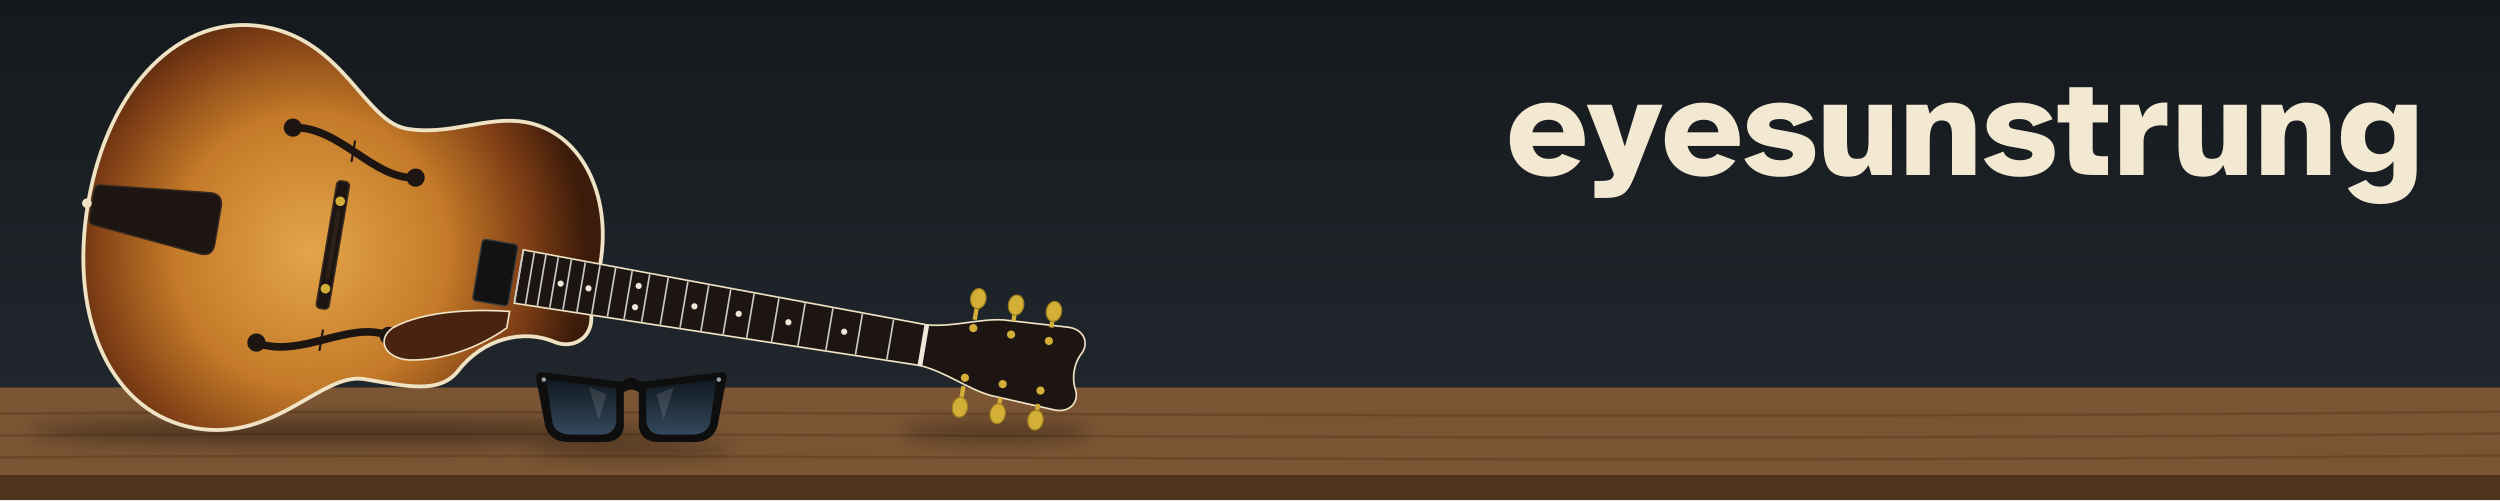
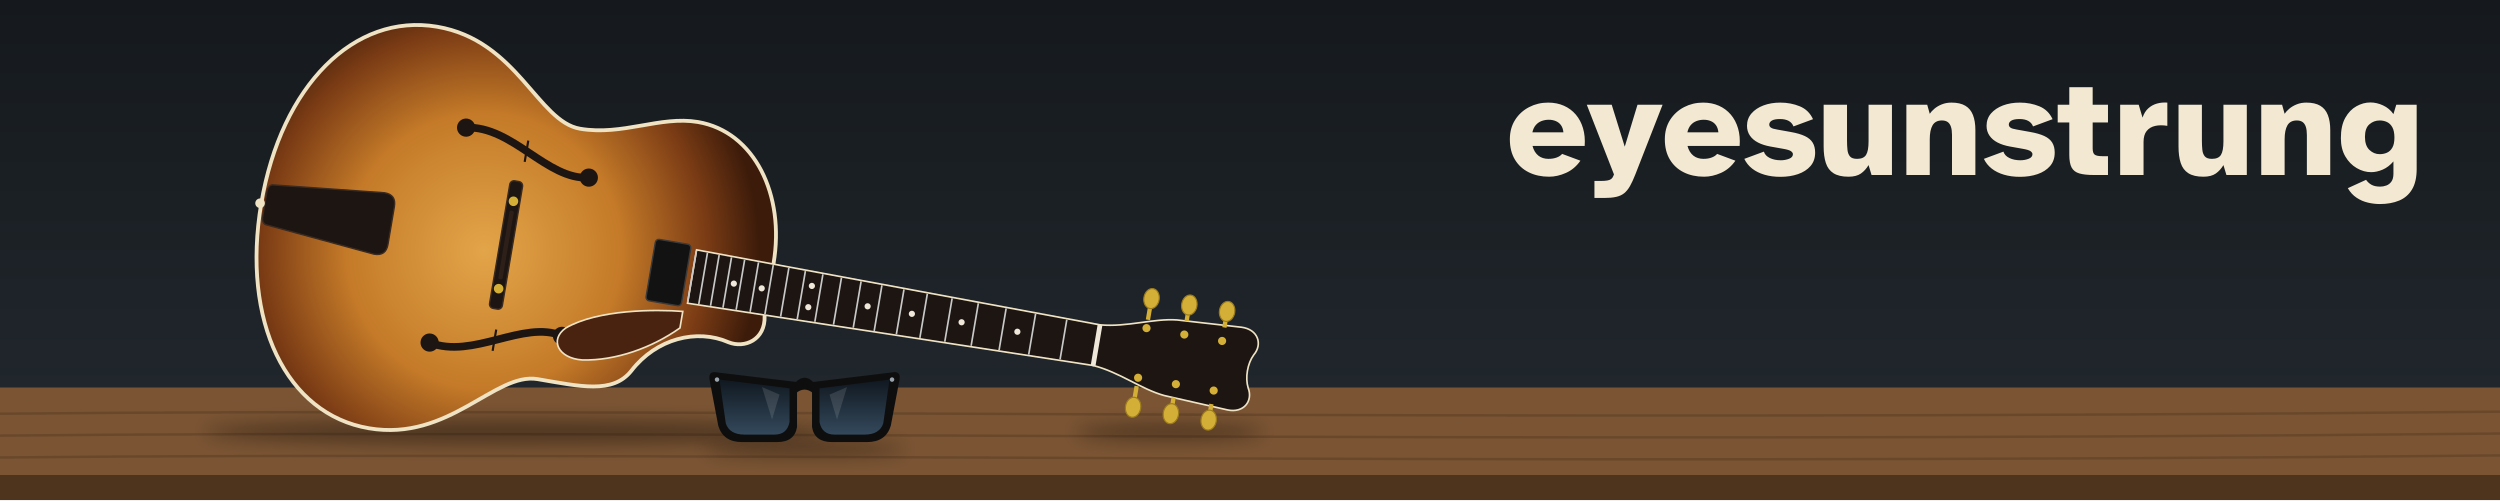
<svg xmlns="http://www.w3.org/2000/svg" viewBox="0 0 1200 240" role="img" aria-labelledby="banner-title banner-desc">
  <defs>
    <linearGradient id="wall" x1="0" y1="0" x2="0" y2="1">
      <stop offset="0" stop-color="#15191d" />
      <stop offset="1" stop-color="#232a30" />
    </linearGradient>
    <radialGradient id="finish" gradientUnits="userSpaceOnUse" cx="9.5" cy="0.4" r="11.5">
      <stop offset="0" stop-color="#e3a549" />
      <stop offset="0.5" stop-color="#c47a28" />
      <stop offset="0.8" stop-color="#7d3d15" />
      <stop offset="1" stop-color="#3c1b0a" />
    </radialGradient>
    <linearGradient id="lens" x1="0" y1="0" x2="0" y2="1">
      <stop offset="0" stop-color="#101820" />
      <stop offset="1" stop-color="#34495c" />
    </linearGradient>
    <filter id="soft" x="-20%" y="-200%" width="140%" height="500%">
      <feGaussianBlur stdDeviation="4" />
    </filter>
  </defs>
  <rect width="1200" height="240" fill="url(#wall)" />
  <g id="table">
    <rect x="0" y="186" width="1200" height="42" fill="#7a5433" />
    <path d="M 0 198.6 C 300 195.6, 700 202.6, 1200 197.6" fill="none" stroke="#5e3f24" stroke-width="1.2" opacity="0.6" />
    <path d="M 0 209.1 C 300 206.1, 700 213.1, 1200 208.1" fill="none" stroke="#5e3f24" stroke-width="1.2" opacity="0.6" />
    <path d="M 0 219.6 C 300 216.6, 700 223.6, 1200 218.6" fill="none" stroke="#5e3f24" stroke-width="1.2" opacity="0.6" />
    <rect x="0" y="228" width="1200" height="12" fill="#4f341d" />
  </g>
-   <ellipse cx="165.025" cy="207.402" rx="150" ry="6" fill="#000" opacity="0.35" filter="url(#soft)" />
-   <ellipse cx="478.079" cy="207.402" rx="45" ry="4" fill="#000" opacity="0.35" filter="url(#soft)" />
-   <g id="guitar" transform="translate(42.265 97.651) rotate(9.63) scale(11.5)">
+   <ellipse cx="248.161" cy="207.402" rx="150" ry="6" fill="#000" opacity="0.35" filter="url(#soft)" />
+   <ellipse cx="561.215" cy="207.402" rx="45" ry="4" fill="#000" opacity="0.35" filter="url(#soft)" />
+   <g id="guitar" transform="translate(125.401 97.651) rotate(9.63) scale(11.5)">
    <path id="guitar-body" d="M 0 0 C 0 -5, 2.5 -8.5, 6 -8.5 C 9.4 -8.5, 10.8 -5.3, 12.6 -5.3 C 14.4 -5.3, 15.8 -6.4, 17.4 -6.4 C 19.8 -6.4, 21.5 -4, 21.5 -1.12 L 21.5 1.12 C 21.7 2.1, 20.9 2.6, 20.2 2.45 C 18.8 2.1, 17.2 2.8, 16.4 4.3 C 15.8 5.4, 14.4 5.3, 12.6 5.3 C 10.8 5.3, 9.4 8.5, 6 8.5 C 2.5 8.5, 0 5, 0 0 Z" fill="url(#finish)" stroke="#efe3c4" stroke-width="0.16" />
    <path d="M 7.9 4.55 C 9.8 4.95, 11.6 2.95, 13.3 3.35" fill="none" stroke="#1c1512" stroke-width="0.32" stroke-linecap="round" />
    <circle cx="7.9" cy="4.55" r="0.38" fill="#1c1512" />
    <circle cx="13.3" cy="3.35" r="0.38" fill="#1c1512" />
    <line x1="10.55" y1="3.55" x2="10.55" y2="4.45" stroke="#1c1512" stroke-width="0.09" />
    <path d="M 7.9 -4.55 C 9.8 -4.95, 11.6 -2.95, 13.3 -3.35" fill="none" stroke="#1c1512" stroke-width="0.32" stroke-linecap="round" />
    <circle cx="7.9" cy="-4.55" r="0.38" fill="#1c1512" />
    <circle cx="13.3" cy="-3.35" r="0.38" fill="#1c1512" />
    <line x1="10.55" y1="-3.55" x2="10.55" y2="-4.45" stroke="#1c1512" stroke-width="0.09" />
    <path id="tailpiece" d="M 0.4 -0.85 L 5 -1.3 Q 5.5 -1.3 5.5 -0.8 L 5.5 0.8 Q 5.5 1.3 5 1.3 L 0.4 0.85 Q 0.15 0.85 0.15 0.5 L 0.15 -0.5 Q 0.15 -0.85 0.4 -0.85 Z" fill="#1c1512" stroke="#3a2a20" stroke-width="0.06" />
    <circle cx="-0.05" cy="0" r="0.2" fill="#efe3c4" />
    <g id="bridge">
      <rect x="10.094" y="-2.7" width="0.54" height="5.4" rx="0.18" fill="#1c1512" stroke="#3a2a20" stroke-width="0.06" />
      <rect x="10.274" y="-1.45" width="0.18" height="2.9" rx="0.06" fill="#2e2019" />
      <circle cx="10.364" cy="-1.85" r="0.2" fill="#d4af37" />
      <circle cx="10.364" cy="1.85" r="0.2" fill="#d4af37" />
    </g>
    <path id="pickguard" d="M 18.1 1.5 C 17 1.6, 14.6 2.0, 13.4 3.0 C 12.8 3.6, 13.3 4.3, 14.3 4.2 C 15.7 4.0, 17.1 3.2, 18.1 2.2 Z" fill="#4a2310" stroke="#efe3c4" stroke-width="0.07" />
    <path id="fretboard" d="M 18.238 -1.13 L 35.364 -0.86 L 35.364 0.86 L 18.238 1.13 Z" fill="#1c1512" stroke="#efe3c4" stroke-width="0.07" />
    <g stroke="#c9c9c9" stroke-width="0.07">
      <line x1="33.961" y1="-0.842" x2="33.961" y2="0.842" />
      <line x1="32.636" y1="-0.863" x2="32.636" y2="0.863" />
      <line x1="31.386" y1="-0.883" x2="31.386" y2="0.883" />
      <line x1="30.206" y1="-0.901" x2="30.206" y2="0.901" />
      <line x1="29.093" y1="-0.919" x2="29.093" y2="0.919" />
      <line x1="28.041" y1="-0.935" x2="28.041" y2="0.935" />
      <line x1="27.049" y1="-0.951" x2="27.049" y2="0.951" />
      <line x1="26.113" y1="-0.966" x2="26.113" y2="0.966" />
      <line x1="25.229" y1="-0.98" x2="25.229" y2="0.98" />
      <line x1="24.395" y1="-0.993" x2="24.395" y2="0.993" />
      <line x1="23.607" y1="-1.005" x2="23.607" y2="1.005" />
      <line x1="22.864" y1="-1.017" x2="22.864" y2="1.017" />
      <line x1="22.162" y1="-1.028" x2="22.162" y2="1.028" />
      <line x1="21.5" y1="-1.039" x2="21.5" y2="1.039" />
      <line x1="20.875" y1="-1.048" x2="20.875" y2="1.048" />
      <line x1="20.285" y1="-1.058" x2="20.285" y2="1.058" />
      <line x1="19.728" y1="-1.067" x2="19.728" y2="1.067" />
      <line x1="19.203" y1="-1.075" x2="19.203" y2="1.075" />
      <line x1="18.707" y1="-1.083" x2="18.707" y2="1.083" />
      <line x1="18.238" y1="-1.09" x2="18.238" y2="1.09" />
    </g>
    <g fill="#efe8da">
      <circle cx="32.011" cy="0" r="0.13" />
      <circle cx="29.649" cy="0" r="0.13" />
      <circle cx="27.545" cy="0" r="0.13" />
      <circle cx="25.671" cy="0" r="0.13" />
      <circle cx="23.235" cy="-0.45" r="0.13" />
      <circle cx="23.235" cy="0.45" r="0.13" />
      <circle cx="21.187" cy="0" r="0.13" />
      <circle cx="20.007" cy="0" r="0.13" />
    </g>
    <rect id="pickup" x="16.488" y="-1.3" width="1.5" height="2.6" rx="0.15" fill="#121212" stroke="#3a3a3a" stroke-width="0.06" />
    <path id="headstock" d="M 35.364 -0.86 C 36.5 -0.95, 37.5 -1.5, 38.5 -1.6 L 41.2 -1.75 C 41.9 -1.78, 42.2 -1.2, 41.9 -0.7 C 41.7 -0.3, 41.7 0.3, 41.9 0.7 C 42.2 1.2, 41.9 1.78, 41.2 1.75 L 38.5 1.6 C 37.5 1.5, 36.5 0.95, 35.364 0.86 Z" fill="#1c1512" stroke="#efe3c4" stroke-width="0.07" />
    <rect id="nut" x="35.264" y="-0.86" width="0.2" height="1.72" fill="#efe8da" />
    <rect x="37.21" y="-2.05" width="0.18" height="0.646" fill="#d4af37" />
    <ellipse cx="37.3" cy="-2.3" rx="0.32" ry="0.42" fill="#d4af37" stroke="#9c7c1c" stroke-width="0.05" />
    <circle cx="37.3" cy="-1.05" r="0.17" fill="#d4af37" />
    <rect x="37.21" y="1.404" width="0.18" height="0.646" fill="#d4af37" />
    <ellipse cx="37.3" cy="2.3" rx="0.32" ry="0.42" fill="#d4af37" stroke="#9c7c1c" stroke-width="0.05" />
    <circle cx="37.3" cy="1.05" r="0.17" fill="#d4af37" />
    <rect x="38.81" y="-2.05" width="0.18" height="0.43" fill="#d4af37" />
    <ellipse cx="38.9" cy="-2.3" rx="0.32" ry="0.42" fill="#d4af37" stroke="#9c7c1c" stroke-width="0.05" />
    <circle cx="38.9" cy="-1.05" r="0.17" fill="#d4af37" />
    <rect x="38.81" y="1.62" width="0.18" height="0.43" fill="#d4af37" />
    <ellipse cx="38.9" cy="2.3" rx="0.32" ry="0.42" fill="#d4af37" stroke="#9c7c1c" stroke-width="0.05" />
    <circle cx="38.9" cy="1.05" r="0.17" fill="#d4af37" />
    <rect x="40.41" y="-2.05" width="0.18" height="0.43" fill="#d4af37" />
    <ellipse cx="40.5" cy="-2.3" rx="0.32" ry="0.42" fill="#d4af37" stroke="#9c7c1c" stroke-width="0.05" />
    <circle cx="40.5" cy="-1.05" r="0.17" fill="#d4af37" />
    <rect x="40.41" y="1.62" width="0.18" height="0.43" fill="#d4af37" />
    <ellipse cx="40.5" cy="2.3" rx="0.32" ry="0.42" fill="#d4af37" stroke="#9c7c1c" stroke-width="0.05" />
    <circle cx="40.5" cy="1.05" r="0.17" fill="#d4af37" />
  </g>
-   <ellipse cx="303.038" cy="215.402" rx="48" ry="3" fill="#000" opacity="0.4" filter="url(#soft)" />
-   <g id="sunglasses" transform="translate(303.038 213.402) scale(0.6)">
+   <ellipse cx="386.174" cy="215.402" rx="48" ry="3" fill="#000" opacity="0.4" filter="url(#soft)" />
+   <g id="sunglasses" transform="translate(386.174 213.402) scale(0.6)">
    <g>
      <path d="M 6 -50 L 72 -58 Q 77 -58 76 -52 L 69 -15 Q 65 -2 50 -2 L 22 -2 Q 8 -2 6 -14 Z" fill="#0e0e0e" />
      <path d="M 12 -45 L 68 -52 L 63 -17 Q 60 -8 48 -8 L 24 -8 Q 14 -8 12 -18 Z" fill="url(#lens)" />
      <path d="M 20 -40 L 34 -46 L 26 -20 Z" fill="#fff" opacity="0.12" />
      <circle cx="70" cy="-52" r="1.8" fill="#9aa3ab" />
    </g>
    <g transform="scale(-1 1)">
      <path d="M 6 -50 L 72 -58 Q 77 -58 76 -52 L 69 -15 Q 65 -2 50 -2 L 22 -2 Q 8 -2 6 -14 Z" fill="#0e0e0e" />
      <path d="M 12 -45 L 68 -52 L 63 -17 Q 60 -8 48 -8 L 24 -8 Q 14 -8 12 -18 Z" fill="url(#lens)" />
      <path d="M 20 -40 L 34 -46 L 26 -20 Z" fill="#fff" opacity="0.12" />
      <circle cx="70" cy="-52" r="1.8" fill="#9aa3ab" />
    </g>
    <path d="M -7 -50 Q 0 -57 7 -50 L 7 -41 Q 0 -47 -7 -41 Z" fill="#0e0e0e" />
  </g>
  <path id="title" d="M743.57 84.82L743.57 84.82Q738.06 84.82 733.81 82.71Q729.56 80.60 727.15 76.59Q724.73 72.58 724.73 66.86L724.73 66.86Q724.73 61.49 727.25 57.55Q729.76 53.60 733.95 51.43Q738.13 49.25 743.09 49.25L743.09 49.25Q747.31 49.25 750.67 50.75Q754.04 52.24 756.39 55.00Q758.73 57.75 759.85 61.56Q760.98 65.37 760.64 70.06L760.64 70.06L735.61 70.06Q736.02 71.62 736.73 72.78Q737.45 73.94 738.43 74.72Q739.42 75.50 740.64 75.87Q741.87 76.25 743.23 76.25L743.23 76.25Q745.54 76.25 747.24 75.60Q748.94 74.96 749.82 73.87L749.82 73.87L758.60 77.13Q755.81 81.14 751.69 82.98Q747.58 84.82 743.57 84.82M735.54 63.53L735.54 63.53L750.44 63.53Q750.23 61.42 749.28 60.10Q748.33 58.77 746.80 58.13Q745.27 57.48 743.43 57.48L743.43 57.48Q741.60 57.48 739.96 58.09Q738.33 58.70 737.18 60.03Q736.02 61.36 735.54 63.53M770.02 95.02L765.33 95.02L765.33 86.86L768.18 86.86Q770.22 86.86 771.45 86.65Q772.67 86.45 773.35 85.94Q774.03 85.43 774.37 84.54L774.37 84.54L774.71 83.73L761.66 50.27L773.62 50.27L779.88 70.40L786.00 50.27L798.04 50.27L784.91 83.86Q783.62 87.13 782.40 89.30Q781.17 91.48 779.61 92.74Q778.04 94.00 775.73 94.51Q773.42 95.02 770.02 95.02L770.02 95.02M817.96 84.82L817.96 84.82Q812.45 84.82 808.20 82.71Q803.95 80.60 801.54 76.59Q799.12 72.58 799.12 66.86L799.12 66.86Q799.12 61.49 801.64 57.55Q804.16 53.60 808.34 51.43Q812.52 49.25 817.48 49.25L817.48 49.25Q821.70 49.25 825.07 50.75Q828.43 52.24 830.78 55.00Q833.12 57.75 834.25 61.56Q835.37 65.37 835.03 70.06L835.03 70.06L810.00 70.06Q810.41 71.62 811.13 72.78Q811.84 73.94 812.83 74.72Q813.81 75.50 815.04 75.87Q816.26 76.25 817.62 76.25L817.62 76.25Q819.93 76.25 821.63 75.60Q823.33 74.96 824.22 73.87L824.22 73.87L832.99 77.13Q830.20 81.14 826.09 82.98Q821.97 84.82 817.96 84.82M809.94 63.53L809.94 63.53L824.83 63.53Q824.62 61.42 823.67 60.10Q822.72 58.77 821.19 58.13Q819.66 57.48 817.82 57.48L817.82 57.48Q815.99 57.48 814.36 58.09Q812.72 58.70 811.57 60.03Q810.41 61.36 809.94 63.53M854.61 84.88L854.61 84.88Q850.40 84.88 846.93 83.86Q843.46 82.84 841.01 80.91Q838.56 78.97 837.27 76.25L837.27 76.25L846.66 72.78Q847.27 74.75 849.51 75.84Q851.76 76.93 854.75 76.93L854.75 76.93Q856.92 76.93 858.76 76.21Q860.60 75.50 860.60 74.00L860.60 74.00Q860.60 73.26 859.68 72.58Q858.76 71.90 855.90 71.42L855.90 71.42L849.78 70.33Q846.38 69.72 843.87 68.43Q841.35 67.14 839.96 65.10Q838.56 63.06 838.56 60.40L838.56 60.40Q838.56 56.94 840.71 54.45Q842.85 51.97 846.45 50.61Q850.06 49.25 854.54 49.25L854.54 49.25Q859.58 49.25 863.89 51.02Q868.21 52.79 870.25 57.21L870.25 57.21L860.87 60.68Q860.19 58.91 858.56 58.02Q856.92 57.14 854.41 57.14L854.41 57.14Q851.69 57.14 850.46 57.89Q849.24 58.64 849.24 59.79L849.24 59.79Q849.24 60.68 850.02 61.25Q850.80 61.83 852.98 62.17L852.98 62.17L859.44 63.33Q863.72 64.08 866.31 65.30Q868.89 66.52 870.08 68.46Q871.27 70.40 871.27 73.26L871.27 73.26Q871.27 77.13 869.03 79.72Q866.78 82.30 863.01 83.59Q859.24 84.88 854.61 84.88M887.25 84.82L887.25 84.82Q882.70 84.82 880.08 83.15Q877.46 81.48 876.41 78.25Q875.35 75.02 875.35 70.33L875.35 70.33L875.35 50.27L886.57 50.27L886.57 67.54Q886.57 69.92 886.78 71.90Q886.98 73.87 887.97 75.06Q888.95 76.25 891.40 76.25L891.40 76.25Q894.53 76.25 895.72 74.34Q896.91 72.44 896.91 67.88L896.91 67.88L896.91 50.27L908.13 50.27L908.13 84.00L898.34 84.00L896.91 79.24Q895.41 81.76 893.24 83.29Q891.06 84.82 887.25 84.82M926.28 84.00L915.06 84.00L915.06 50.27L925.06 50.27L926.28 54.62Q927.03 53.47 928.49 52.21Q929.96 50.95 932.06 50.10Q934.17 49.25 936.69 49.25L936.69 49.25Q940.84 49.25 943.35 50.75Q945.87 52.24 947.02 55.20Q948.18 58.16 948.18 62.44L948.18 62.44L948.18 84.00L936.96 84.00L936.96 64.76Q936.96 62.38 936.45 60.85Q935.94 59.32 934.89 58.57Q933.83 57.82 932.13 57.82L932.13 57.82Q929.00 57.82 927.64 60.13Q926.28 62.44 926.28 66.86L926.28 66.86L926.28 84.00M969.60 84.88L969.60 84.88Q965.38 84.88 961.92 83.86Q958.45 82.84 956.00 80.91Q953.55 78.97 952.26 76.25L952.26 76.25L961.64 72.78Q962.26 74.75 964.50 75.84Q966.74 76.93 969.74 76.93L969.74 76.93Q971.91 76.93 973.75 76.21Q975.58 75.50 975.58 74.00L975.58 74.00Q975.58 73.26 974.67 72.58Q973.75 71.90 970.89 71.42L970.89 71.42L964.77 70.33Q961.37 69.72 958.86 68.43Q956.34 67.14 954.95 65.10Q953.55 63.06 953.55 60.40L953.55 60.40Q953.55 56.94 955.69 54.45Q957.84 51.97 961.44 50.61Q965.04 49.25 969.53 49.25L969.53 49.25Q974.56 49.25 978.88 51.02Q983.20 52.79 985.24 57.21L985.24 57.21L975.86 60.68Q975.18 58.91 973.54 58.02Q971.91 57.14 969.40 57.14L969.40 57.14Q966.68 57.14 965.45 57.89Q964.23 58.64 964.23 59.79L964.23 59.79Q964.23 60.68 965.01 61.25Q965.79 61.83 967.97 62.17L967.97 62.17L974.43 63.33Q978.71 64.08 981.30 65.30Q983.88 66.52 985.07 68.46Q986.26 70.40 986.26 73.26L986.26 73.26Q986.26 77.13 984.02 79.72Q981.77 82.30 978.00 83.59Q974.22 84.88 969.60 84.88M1011.83 84.00L1005.03 84.00Q1000.68 84.00 998.09 83.25Q995.51 82.50 994.39 80.43Q993.26 78.36 993.26 74.28L993.26 74.28L993.26 58.77L987.69 58.77L987.69 50.27L993.26 50.27L993.26 41.84L1004.48 41.84L1004.48 50.27L1011.83 50.27L1011.83 58.77L1004.48 58.77L1004.48 71.22Q1004.48 73.53 1005.47 74.24Q1006.46 74.96 1008.97 74.96L1008.97 74.96L1011.83 74.96L1011.83 84.00M1028.90 84.00L1017.68 84.00L1017.68 50.27L1026.58 50.27L1028.42 56.46Q1029.37 53.60 1031.21 51.97Q1033.04 50.34 1035.42 49.69Q1037.80 49.05 1040.32 49.25L1040.32 49.25L1040.32 60.40Q1037.06 59.86 1034.47 60.44Q1031.89 61.02 1030.39 62.89Q1028.90 64.76 1028.90 68.16L1028.90 68.16L1028.90 84.00M1057.59 84.82L1057.59 84.82Q1053.04 84.82 1050.42 83.15Q1047.80 81.48 1046.75 78.25Q1045.69 75.02 1045.69 70.33L1045.69 70.33L1045.69 50.27L1056.91 50.27L1056.91 67.54Q1056.91 69.92 1057.12 71.90Q1057.32 73.87 1058.31 75.06Q1059.29 76.25 1061.74 76.25L1061.74 76.25Q1064.87 76.25 1066.06 74.34Q1067.25 72.44 1067.25 67.88L1067.25 67.88L1067.25 50.27L1078.47 50.27L1078.47 84.00L1068.68 84.00L1067.25 79.24Q1065.75 81.76 1063.58 83.29Q1061.40 84.82 1057.59 84.82M1096.62 84.00L1085.40 84.00L1085.40 50.27L1095.40 50.27L1096.62 54.62Q1097.37 53.47 1098.83 52.21Q1100.30 50.95 1102.40 50.10Q1104.51 49.25 1107.03 49.25L1107.03 49.25Q1111.18 49.25 1113.69 50.75Q1116.21 52.24 1117.36 55.20Q1118.52 58.16 1118.52 62.44L1118.52 62.44L1118.52 84.00L1107.30 84.00L1107.30 64.76Q1107.30 62.38 1106.79 60.85Q1106.28 59.32 1105.23 58.57Q1104.17 57.82 1102.47 57.82L1102.47 57.82Q1099.34 57.82 1097.98 60.13Q1096.62 62.44 1096.62 66.86L1096.62 66.86L1096.62 84.00M1142.32 97.94L1142.32 97.94Q1139.53 97.94 1136.61 97.26Q1133.68 96.58 1131.17 94.91Q1128.65 93.25 1126.95 90.32L1126.95 90.32L1135.72 86.31Q1136.68 87.74 1138.27 88.66Q1139.87 89.58 1142.52 89.58L1142.52 89.58Q1144.02 89.58 1145.48 89.03Q1146.94 88.49 1147.90 87.13Q1148.85 85.77 1148.85 83.39L1148.85 83.39L1148.85 77.47Q1146.54 80.19 1143.68 81.42Q1140.82 82.64 1138.17 82.64L1138.17 82.64Q1134.57 82.64 1131.20 80.67Q1127.84 78.70 1125.73 75.06Q1123.62 71.42 1123.62 66.32L1123.62 66.32Q1123.62 60.34 1125.73 56.56Q1127.84 52.79 1131.10 50.99Q1134.36 49.18 1137.76 49.18L1137.76 49.18Q1140.82 49.18 1143.85 50.58Q1146.88 51.97 1148.85 54.76L1148.85 54.76L1150.21 50.27L1160.00 50.27L1160.00 81.14Q1160.00 87.20 1157.79 90.90Q1155.58 94.61 1151.60 96.27Q1147.62 97.94 1142.32 97.94M1142.25 74.00L1142.25 74.00Q1144.16 74.00 1145.75 73.29Q1147.35 72.58 1148.34 70.84Q1149.32 69.11 1149.32 66.05L1149.32 66.05Q1149.32 62.92 1148.34 61.12Q1147.35 59.32 1145.75 58.57Q1144.16 57.82 1142.25 57.82L1142.25 57.82Q1139.46 57.82 1137.32 59.66Q1135.18 61.49 1135.18 65.71L1135.18 65.71Q1135.18 69.92 1137.32 71.96Q1139.46 74.00 1142.25 74.00" fill="#f3e9d2" />
</svg>
